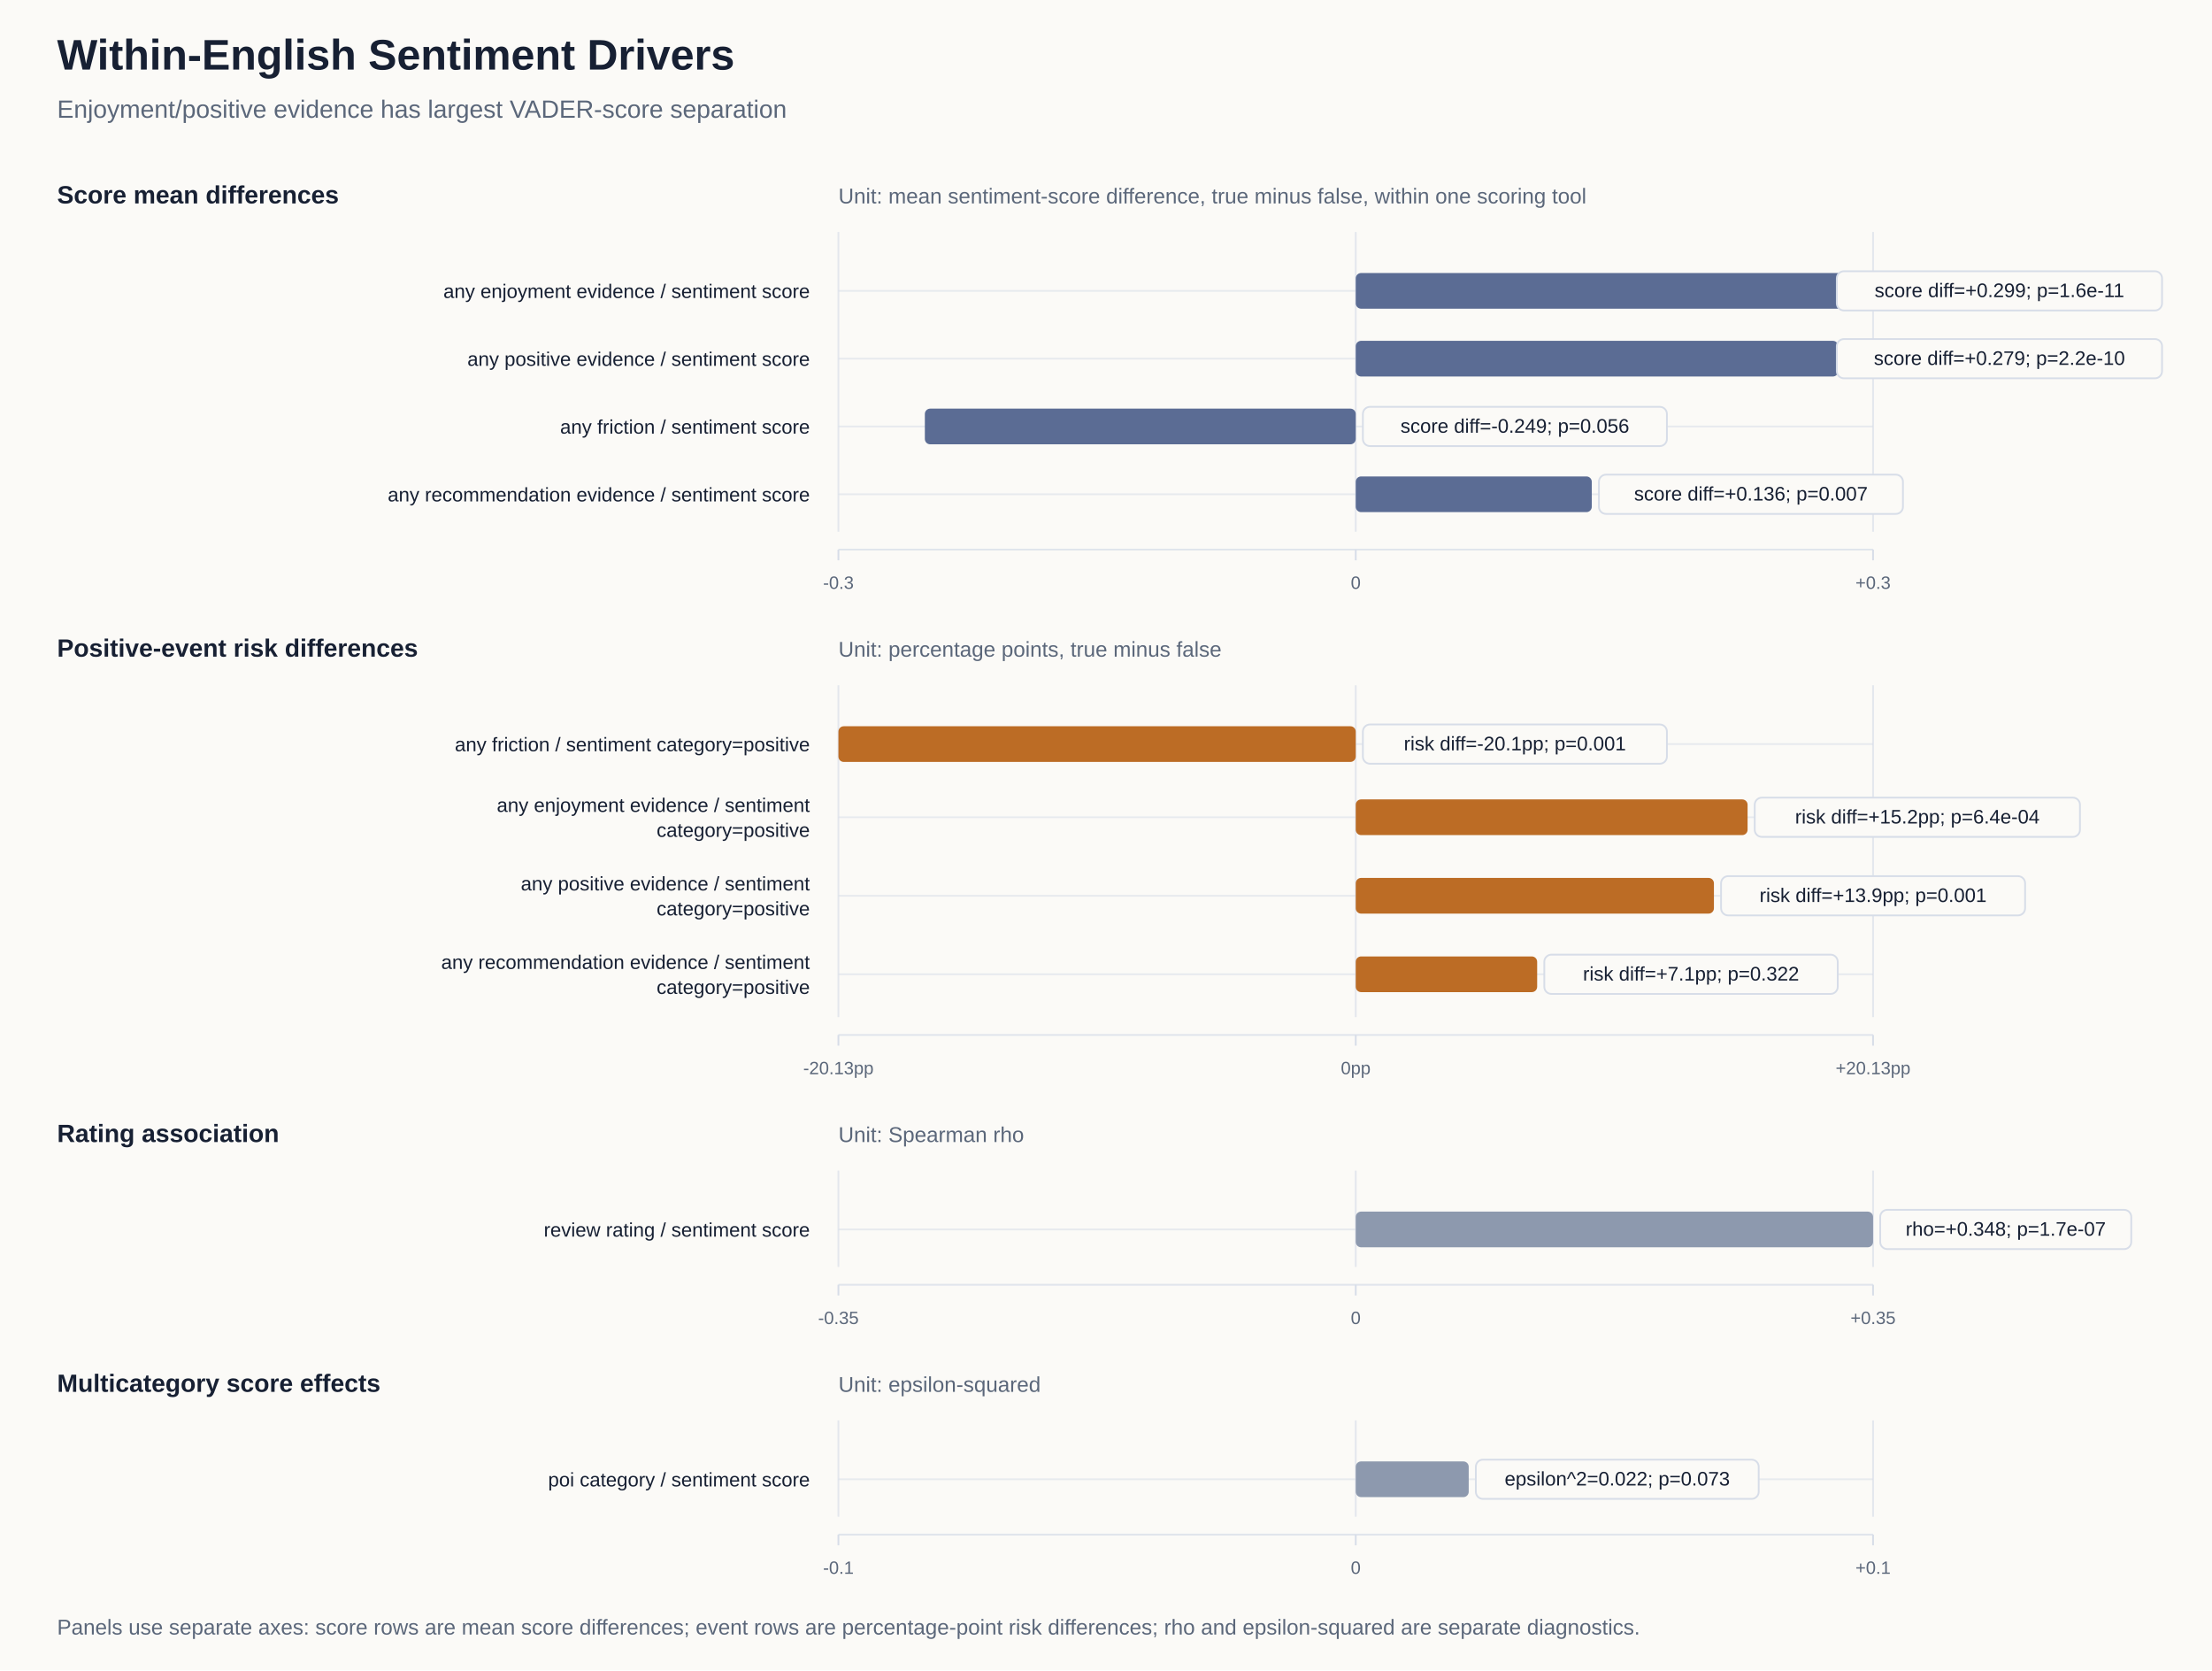
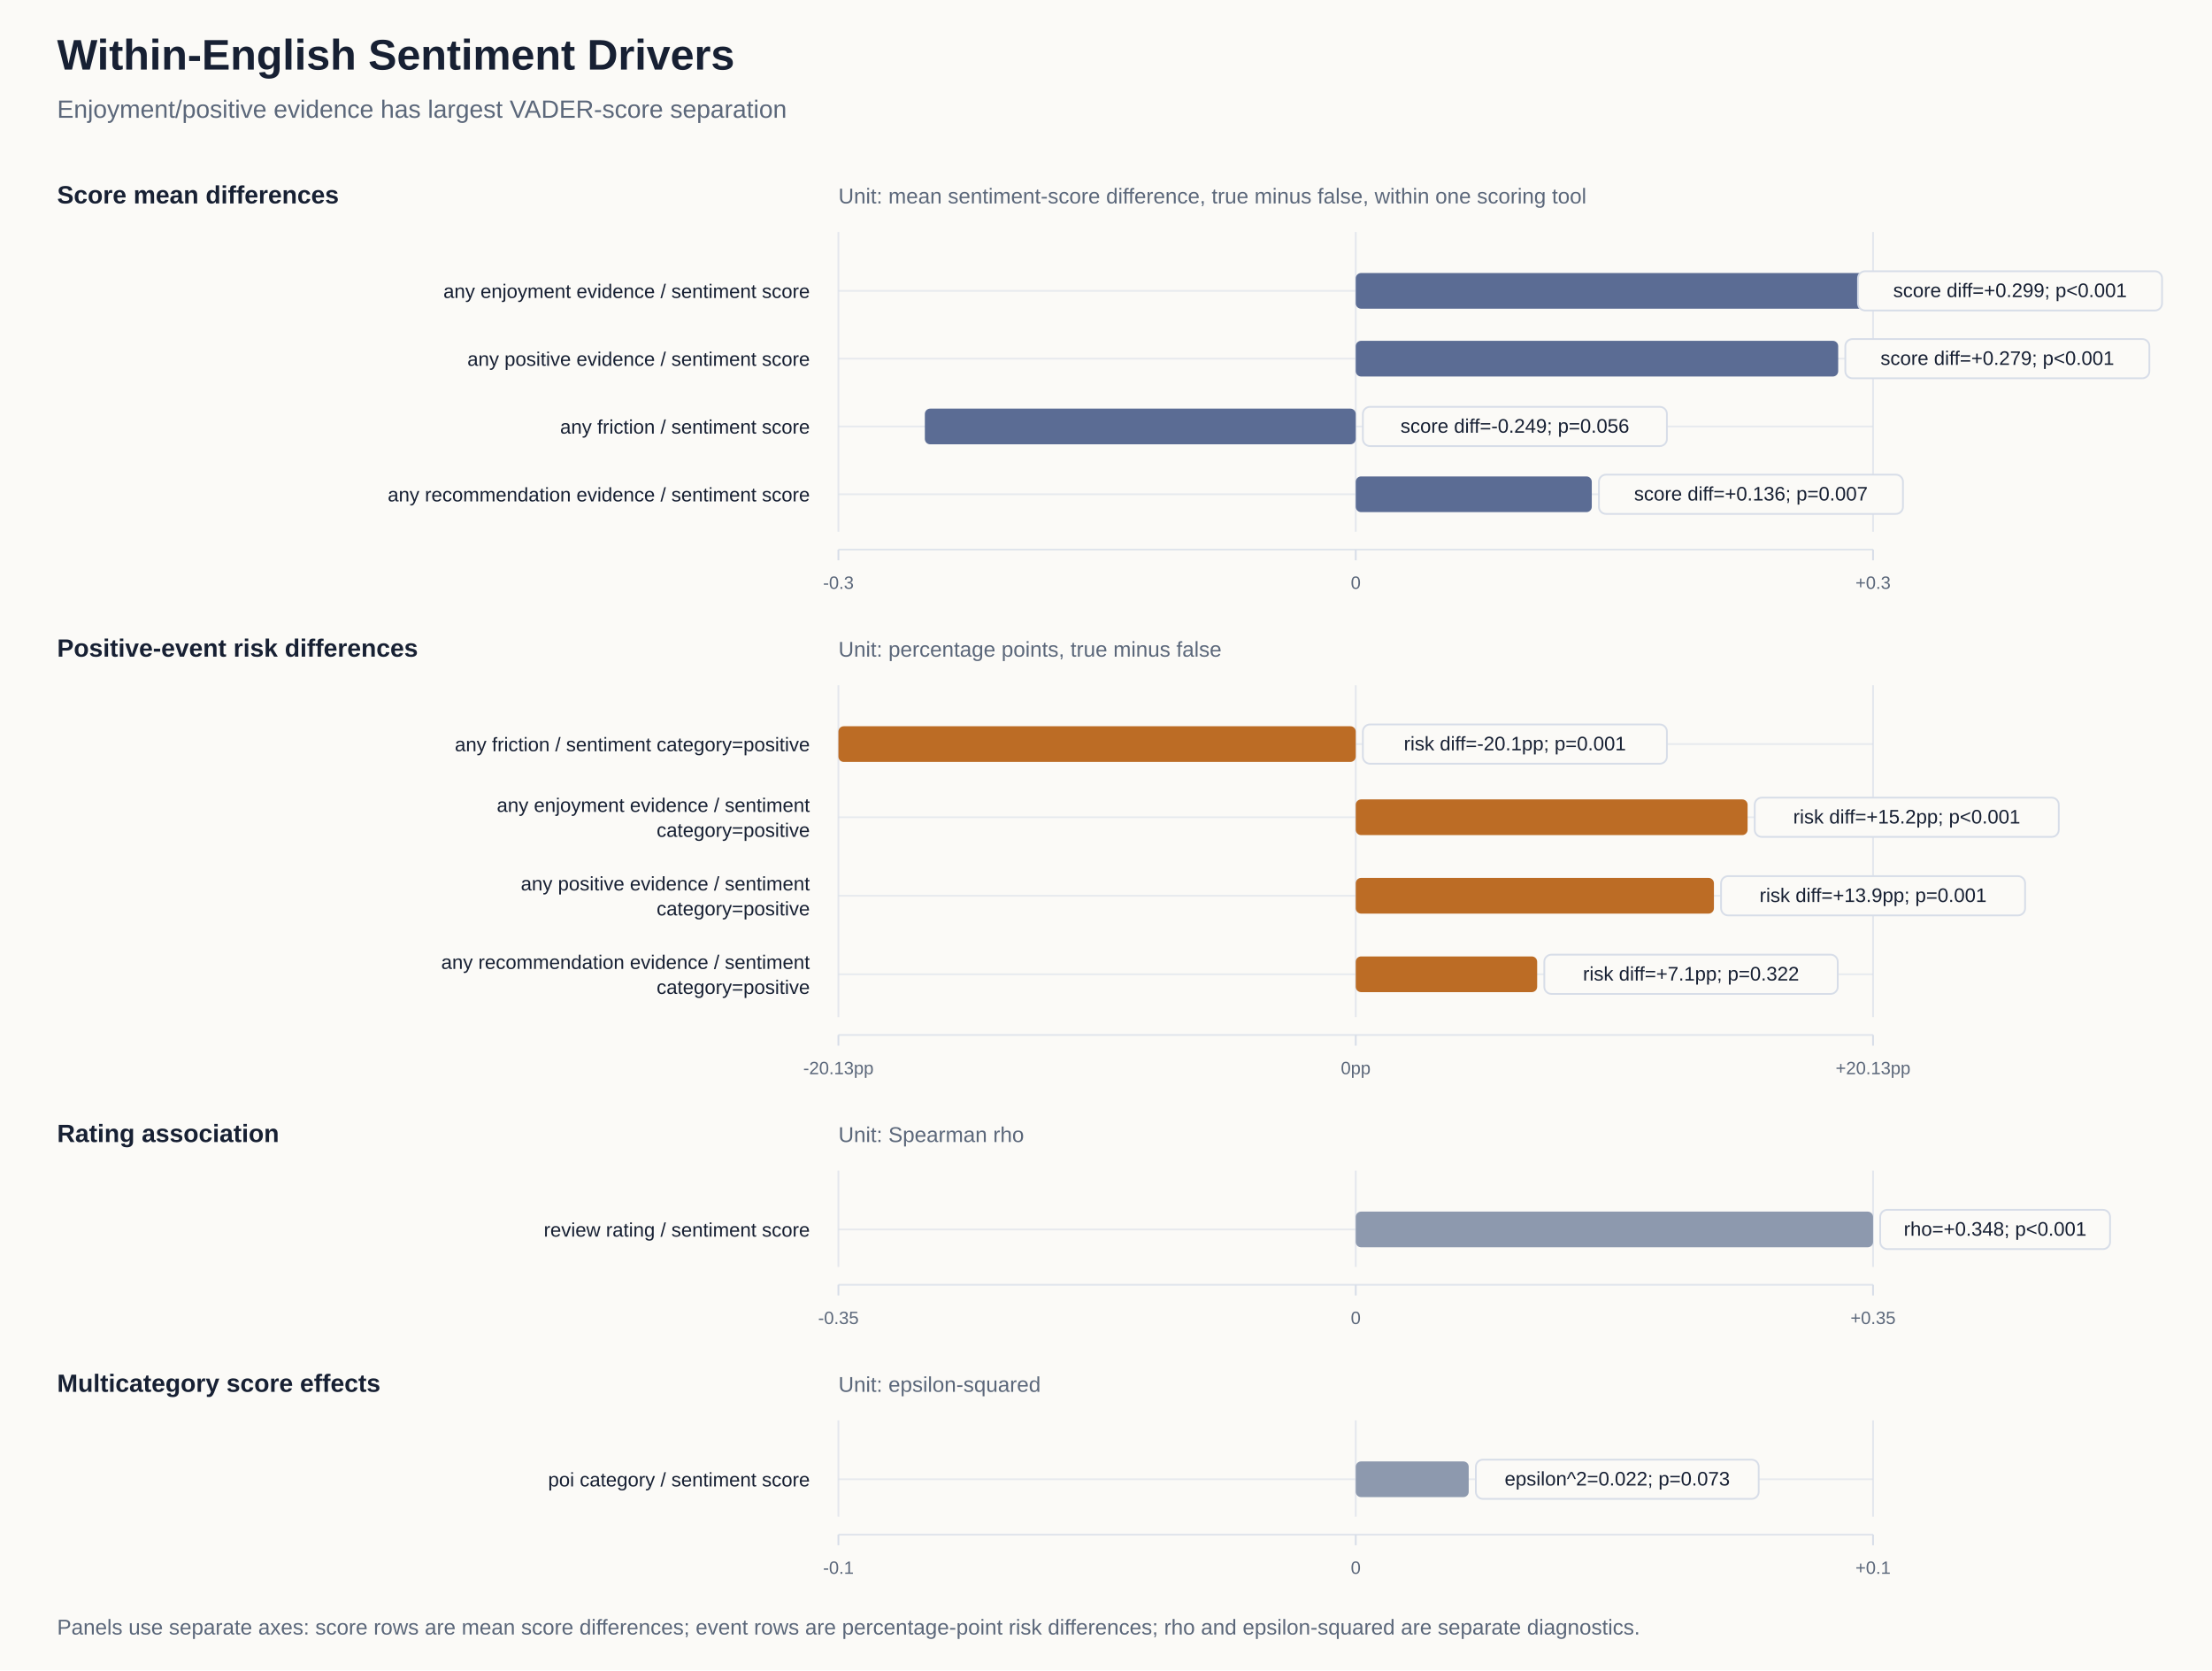
<svg xmlns="http://www.w3.org/2000/svg" width="1240" height="936" viewBox="0 0 1240 936">
  <rect width="100%" height="100%" fill="#fbfaf7" />
  <text x="32.00" y="39.00" text-anchor="start" font-family="Arial, sans-serif" font-size="24" font-weight="700" fill="#172033">Within-English Sentiment Drivers</text>
  <text x="32.00" y="66.00" text-anchor="start" font-family="Arial, sans-serif" font-size="14" font-weight="400" fill="#5b677a">Enjoyment/positive evidence has largest VADER-score separation</text>
  <text x="32.00" y="114.00" text-anchor="start" font-family="Arial, sans-serif" font-size="14" font-weight="700" fill="#172033">Score mean differences</text>
  <text x="470.00" y="114.00" text-anchor="start" font-family="Arial, sans-serif" font-size="12" font-weight="400" fill="#5b677a">Unit: mean sentiment-score difference, true minus false, within one scoring tool</text>
  <line x1="470.00" x2="470.00" y1="130.00" y2="298.00" stroke="#d7dde8" stroke-width="1" opacity="0.65" />
  <line x1="760.00" x2="760.00" y1="130.00" y2="298.00" stroke="#d7dde8" stroke-width="1" opacity="0.65" />
  <line x1="1050.00" x2="1050.00" y1="130.00" y2="298.00" stroke="#d7dde8" stroke-width="1" opacity="0.65" />
  <text x="454.00" y="167.00" text-anchor="end" font-family="Arial, sans-serif" font-size="11" font-weight="400" fill="#172033">any enjoyment evidence / sentiment score</text>
  <line x1="470.00" x2="1050.00" y1="163.00" y2="163.00" stroke="#d7dde8" stroke-width="1" opacity="0.55" />
  <rect x="760.00" y="153.00" width="290.00" height="20" rx="3" fill="#5b6c94" />
-   <rect x="1029.68" y="152.00" width="182.32" height="22.00" rx="4" fill="#fbfaf7" stroke="#d7dde8" stroke-width="1" />
-   <text x="1120.84" y="166.50" text-anchor="middle" font-family="Arial, sans-serif" font-size="11" font-weight="400" fill="#172033">score diff=+0.299; p=1.6e-11</text>
+   <rect x="1041.56" y="152.00" width="170.44" height="22.00" rx="4" fill="#fbfaf7" stroke="#d7dde8" stroke-width="1" />
+   <text x="1126.78" y="166.50" text-anchor="middle" font-family="Arial, sans-serif" font-size="11" font-weight="400" fill="#172033">score diff=+0.299; p&lt;0.001</text>
  <text x="454.00" y="205.00" text-anchor="end" font-family="Arial, sans-serif" font-size="11" font-weight="400" fill="#172033">any positive evidence / sentiment score</text>
  <line x1="470.00" x2="1050.00" y1="201.00" y2="201.00" stroke="#d7dde8" stroke-width="1" opacity="0.55" />
  <rect x="760.00" y="191.00" width="270.45" height="20" rx="3" fill="#5b6c94" />
-   <rect x="1029.68" y="190.00" width="182.32" height="22.00" rx="4" fill="#fbfaf7" stroke="#d7dde8" stroke-width="1" />
-   <text x="1120.84" y="204.50" text-anchor="middle" font-family="Arial, sans-serif" font-size="11" font-weight="400" fill="#172033">score diff=+0.279; p=2.2e-10</text>
+   <rect x="1034.45" y="190.00" width="170.44" height="22.00" rx="4" fill="#fbfaf7" stroke="#d7dde8" stroke-width="1" />
+   <text x="1119.67" y="204.50" text-anchor="middle" font-family="Arial, sans-serif" font-size="11" font-weight="400" fill="#172033">score diff=+0.279; p&lt;0.001</text>
  <text x="454.00" y="243.00" text-anchor="end" font-family="Arial, sans-serif" font-size="11" font-weight="400" fill="#172033">any friction / sentiment score</text>
  <line x1="470.00" x2="1050.00" y1="239.00" y2="239.00" stroke="#d7dde8" stroke-width="1" opacity="0.55" />
  <rect x="518.45" y="229.00" width="241.55" height="20" rx="3" fill="#5b6c94" />
  <rect x="764.00" y="228.00" width="170.44" height="22.00" rx="4" fill="#fbfaf7" stroke="#d7dde8" stroke-width="1" />
  <text x="849.22" y="242.50" text-anchor="middle" font-family="Arial, sans-serif" font-size="11" font-weight="400" fill="#172033">score diff=-0.249; p=0.056</text>
  <text x="454.00" y="281.00" text-anchor="end" font-family="Arial, sans-serif" font-size="11" font-weight="400" fill="#172033">any recommendation evidence / sentiment score</text>
  <line x1="470.00" x2="1050.00" y1="277.00" y2="277.00" stroke="#d7dde8" stroke-width="1" opacity="0.55" />
  <rect x="760.00" y="267.00" width="132.32" height="20" rx="3" fill="#5b6c94" />
  <rect x="896.32" y="266.00" width="170.44" height="22.00" rx="4" fill="#fbfaf7" stroke="#d7dde8" stroke-width="1" />
  <text x="981.54" y="280.50" text-anchor="middle" font-family="Arial, sans-serif" font-size="11" font-weight="400" fill="#172033">score diff=+0.136; p=0.007</text>
  <line x1="470.00" x2="1050.00" y1="308.00" y2="308.00" stroke="#d7dde8" stroke-width="1" opacity="0.75" />
  <line x1="470.00" x2="470.00" y1="308.00" y2="314.00" stroke="#d7dde8" stroke-width="1" />
  <text x="470.00" y="330.00" text-anchor="middle" font-family="Arial, sans-serif" font-size="10" font-weight="400" fill="#5b677a">-0.3</text>
  <line x1="760.00" x2="760.00" y1="308.00" y2="314.00" stroke="#d7dde8" stroke-width="1" />
  <text x="760.00" y="330.00" text-anchor="middle" font-family="Arial, sans-serif" font-size="10" font-weight="400" fill="#5b677a">0</text>
  <line x1="1050.00" x2="1050.00" y1="308.00" y2="314.00" stroke="#d7dde8" stroke-width="1" />
  <text x="1050.00" y="330.00" text-anchor="middle" font-family="Arial, sans-serif" font-size="10" font-weight="400" fill="#5b677a">+0.3</text>
  <text x="32.00" y="368.00" text-anchor="start" font-family="Arial, sans-serif" font-size="14" font-weight="700" fill="#172033">Positive-event risk differences</text>
  <text x="470.00" y="368.00" text-anchor="start" font-family="Arial, sans-serif" font-size="12" font-weight="400" fill="#5b677a">Unit: percentage points, true minus false</text>
  <line x1="470.00" x2="470.00" y1="384.00" y2="570.00" stroke="#d7dde8" stroke-width="1" opacity="0.65" />
  <line x1="760.00" x2="760.00" y1="384.00" y2="570.00" stroke="#d7dde8" stroke-width="1" opacity="0.65" />
  <line x1="1050.00" x2="1050.00" y1="384.00" y2="570.00" stroke="#d7dde8" stroke-width="1" opacity="0.65" />
  <text x="454.00" y="421.00" text-anchor="end" font-family="Arial, sans-serif" font-size="11" font-weight="400" fill="#172033">any friction / sentiment category=positive</text>
  <line x1="470.00" x2="1050.00" y1="417.00" y2="417.00" stroke="#d7dde8" stroke-width="1" opacity="0.55" />
  <rect x="470.00" y="407.00" width="290.00" height="20" rx="3" fill="#bc6c25" />
  <rect x="764.00" y="406.00" width="170.44" height="22.00" rx="4" fill="#fbfaf7" stroke="#d7dde8" stroke-width="1" />
  <text x="849.22" y="420.50" text-anchor="middle" font-family="Arial, sans-serif" font-size="11" font-weight="400" fill="#172033">risk diff=-20.1pp; p=0.001</text>
  <text x="454.00" y="455.00" text-anchor="end" font-family="Arial, sans-serif" font-size="11" font-weight="400" fill="#172033">any enjoyment evidence / sentiment</text>
  <text x="454.00" y="469.00" text-anchor="end" font-family="Arial, sans-serif" font-size="11" font-weight="400" fill="#172033">category=positive</text>
  <line x1="470.00" x2="1050.00" y1="458.00" y2="458.00" stroke="#d7dde8" stroke-width="1" opacity="0.55" />
  <rect x="760.00" y="448.00" width="219.66" height="20" rx="3" fill="#bc6c25" />
-   <rect x="983.66" y="447.00" width="182.32" height="22.00" rx="4" fill="#fbfaf7" stroke="#d7dde8" stroke-width="1" />
-   <text x="1074.82" y="461.50" text-anchor="middle" font-family="Arial, sans-serif" font-size="11" font-weight="400" fill="#172033">risk diff=+15.2pp; p=6.4e-04</text>
+   <rect x="983.66" y="447.00" width="170.44" height="22.00" rx="4" fill="#fbfaf7" stroke="#d7dde8" stroke-width="1" />
+   <text x="1068.88" y="461.50" text-anchor="middle" font-family="Arial, sans-serif" font-size="11" font-weight="400" fill="#172033">risk diff=+15.2pp; p&lt;0.001</text>
  <text x="454.00" y="499.00" text-anchor="end" font-family="Arial, sans-serif" font-size="11" font-weight="400" fill="#172033">any positive evidence / sentiment</text>
  <text x="454.00" y="513.00" text-anchor="end" font-family="Arial, sans-serif" font-size="11" font-weight="400" fill="#172033">category=positive</text>
  <line x1="470.00" x2="1050.00" y1="502.00" y2="502.00" stroke="#d7dde8" stroke-width="1" opacity="0.55" />
  <rect x="760.00" y="492.00" width="200.79" height="20" rx="3" fill="#bc6c25" />
  <rect x="964.79" y="491.00" width="170.44" height="22.00" rx="4" fill="#fbfaf7" stroke="#d7dde8" stroke-width="1" />
  <text x="1050.01" y="505.50" text-anchor="middle" font-family="Arial, sans-serif" font-size="11" font-weight="400" fill="#172033">risk diff=+13.9pp; p=0.001</text>
  <text x="454.00" y="543.00" text-anchor="end" font-family="Arial, sans-serif" font-size="11" font-weight="400" fill="#172033">any recommendation evidence / sentiment</text>
  <text x="454.00" y="557.00" text-anchor="end" font-family="Arial, sans-serif" font-size="11" font-weight="400" fill="#172033">category=positive</text>
  <line x1="470.00" x2="1050.00" y1="546.00" y2="546.00" stroke="#d7dde8" stroke-width="1" opacity="0.55" />
  <rect x="760.00" y="536.00" width="101.70" height="20" rx="3" fill="#bc6c25" />
  <rect x="865.70" y="535.00" width="164.50" height="22.00" rx="4" fill="#fbfaf7" stroke="#d7dde8" stroke-width="1" />
  <text x="947.95" y="549.50" text-anchor="middle" font-family="Arial, sans-serif" font-size="11" font-weight="400" fill="#172033">risk diff=+7.1pp; p=0.322</text>
  <line x1="470.00" x2="1050.00" y1="580.00" y2="580.00" stroke="#d7dde8" stroke-width="1" opacity="0.75" />
  <line x1="470.00" x2="470.00" y1="580.00" y2="586.00" stroke="#d7dde8" stroke-width="1" />
  <text x="470.00" y="602.00" text-anchor="middle" font-family="Arial, sans-serif" font-size="10" font-weight="400" fill="#5b677a">-20.13pp</text>
  <line x1="760.00" x2="760.00" y1="580.00" y2="586.00" stroke="#d7dde8" stroke-width="1" />
  <text x="760.00" y="602.00" text-anchor="middle" font-family="Arial, sans-serif" font-size="10" font-weight="400" fill="#5b677a">0pp</text>
  <line x1="1050.00" x2="1050.00" y1="580.00" y2="586.00" stroke="#d7dde8" stroke-width="1" />
  <text x="1050.00" y="602.00" text-anchor="middle" font-family="Arial, sans-serif" font-size="10" font-weight="400" fill="#5b677a">+20.13pp</text>
  <text x="32.00" y="640.00" text-anchor="start" font-family="Arial, sans-serif" font-size="14" font-weight="700" fill="#172033">Rating association</text>
  <text x="470.00" y="640.00" text-anchor="start" font-family="Arial, sans-serif" font-size="12" font-weight="400" fill="#5b677a">Unit: Spearman rho</text>
  <line x1="470.00" x2="470.00" y1="656.00" y2="710.00" stroke="#d7dde8" stroke-width="1" opacity="0.65" />
  <line x1="760.00" x2="760.00" y1="656.00" y2="710.00" stroke="#d7dde8" stroke-width="1" opacity="0.65" />
  <line x1="1050.00" x2="1050.00" y1="656.00" y2="710.00" stroke="#d7dde8" stroke-width="1" opacity="0.65" />
  <text x="454.00" y="693.00" text-anchor="end" font-family="Arial, sans-serif" font-size="11" font-weight="400" fill="#172033">review rating / sentiment score</text>
  <line x1="470.00" x2="1050.00" y1="689.00" y2="689.00" stroke="#d7dde8" stroke-width="1" opacity="0.55" />
  <rect x="760.00" y="679.00" width="290.00" height="20" rx="3" fill="#8d99ae" />
-   <rect x="1054.00" y="678.00" width="140.74" height="22.00" rx="4" fill="#fbfaf7" stroke="#d7dde8" stroke-width="1" />
-   <text x="1124.37" y="692.50" text-anchor="middle" font-family="Arial, sans-serif" font-size="11" font-weight="400" fill="#172033">rho=+0.348; p=1.7e-07</text>
+   <rect x="1054.00" y="678.00" width="128.86" height="22.00" rx="4" fill="#fbfaf7" stroke="#d7dde8" stroke-width="1" />
+   <text x="1118.43" y="692.50" text-anchor="middle" font-family="Arial, sans-serif" font-size="11" font-weight="400" fill="#172033">rho=+0.348; p&lt;0.001</text>
  <line x1="470.00" x2="1050.00" y1="720.00" y2="720.00" stroke="#d7dde8" stroke-width="1" opacity="0.75" />
  <line x1="470.00" x2="470.00" y1="720.00" y2="726.00" stroke="#d7dde8" stroke-width="1" />
  <text x="470.00" y="742.00" text-anchor="middle" font-family="Arial, sans-serif" font-size="10" font-weight="400" fill="#5b677a">-0.35</text>
  <line x1="760.00" x2="760.00" y1="720.00" y2="726.00" stroke="#d7dde8" stroke-width="1" />
  <text x="760.00" y="742.00" text-anchor="middle" font-family="Arial, sans-serif" font-size="10" font-weight="400" fill="#5b677a">0</text>
  <line x1="1050.00" x2="1050.00" y1="720.00" y2="726.00" stroke="#d7dde8" stroke-width="1" />
  <text x="1050.00" y="742.00" text-anchor="middle" font-family="Arial, sans-serif" font-size="10" font-weight="400" fill="#5b677a">+0.35</text>
  <text x="32.00" y="780.00" text-anchor="start" font-family="Arial, sans-serif" font-size="14" font-weight="700" fill="#172033">Multicategory score effects</text>
  <text x="470.00" y="780.00" text-anchor="start" font-family="Arial, sans-serif" font-size="12" font-weight="400" fill="#5b677a">Unit: epsilon-squared</text>
  <line x1="470.00" x2="470.00" y1="796.00" y2="850.00" stroke="#d7dde8" stroke-width="1" opacity="0.65" />
  <line x1="760.00" x2="760.00" y1="796.00" y2="850.00" stroke="#d7dde8" stroke-width="1" opacity="0.65" />
  <line x1="1050.00" x2="1050.00" y1="796.00" y2="850.00" stroke="#d7dde8" stroke-width="1" opacity="0.65" />
  <text x="454.00" y="833.00" text-anchor="end" font-family="Arial, sans-serif" font-size="11" font-weight="400" fill="#172033">poi category / sentiment score</text>
  <line x1="470.00" x2="1050.00" y1="829.00" y2="829.00" stroke="#d7dde8" stroke-width="1" opacity="0.55" />
  <rect x="760.00" y="819.00" width="63.33" height="20" rx="3" fill="#8d99ae" />
  <rect x="827.33" y="818.00" width="158.56" height="22.00" rx="4" fill="#fbfaf7" stroke="#d7dde8" stroke-width="1" />
  <text x="906.61" y="832.50" text-anchor="middle" font-family="Arial, sans-serif" font-size="11" font-weight="400" fill="#172033">epsilon^2=0.022; p=0.073</text>
  <line x1="470.00" x2="1050.00" y1="860.00" y2="860.00" stroke="#d7dde8" stroke-width="1" opacity="0.75" />
  <line x1="470.00" x2="470.00" y1="860.00" y2="866.00" stroke="#d7dde8" stroke-width="1" />
  <text x="470.00" y="882.00" text-anchor="middle" font-family="Arial, sans-serif" font-size="10" font-weight="400" fill="#5b677a">-0.1</text>
  <line x1="760.00" x2="760.00" y1="860.00" y2="866.00" stroke="#d7dde8" stroke-width="1" />
  <text x="760.00" y="882.00" text-anchor="middle" font-family="Arial, sans-serif" font-size="10" font-weight="400" fill="#5b677a">0</text>
  <line x1="1050.00" x2="1050.00" y1="860.00" y2="866.00" stroke="#d7dde8" stroke-width="1" />
  <text x="1050.00" y="882.00" text-anchor="middle" font-family="Arial, sans-serif" font-size="10" font-weight="400" fill="#5b677a">+0.1</text>
  <text x="32.00" y="916.00" text-anchor="start" font-family="Arial, sans-serif" font-size="12" font-weight="400" fill="#5b677a">Panels use separate axes: score rows are mean score differences; event rows are percentage-point risk differences; rho and epsilon-squared are separate diagnostics.</text>
</svg>
